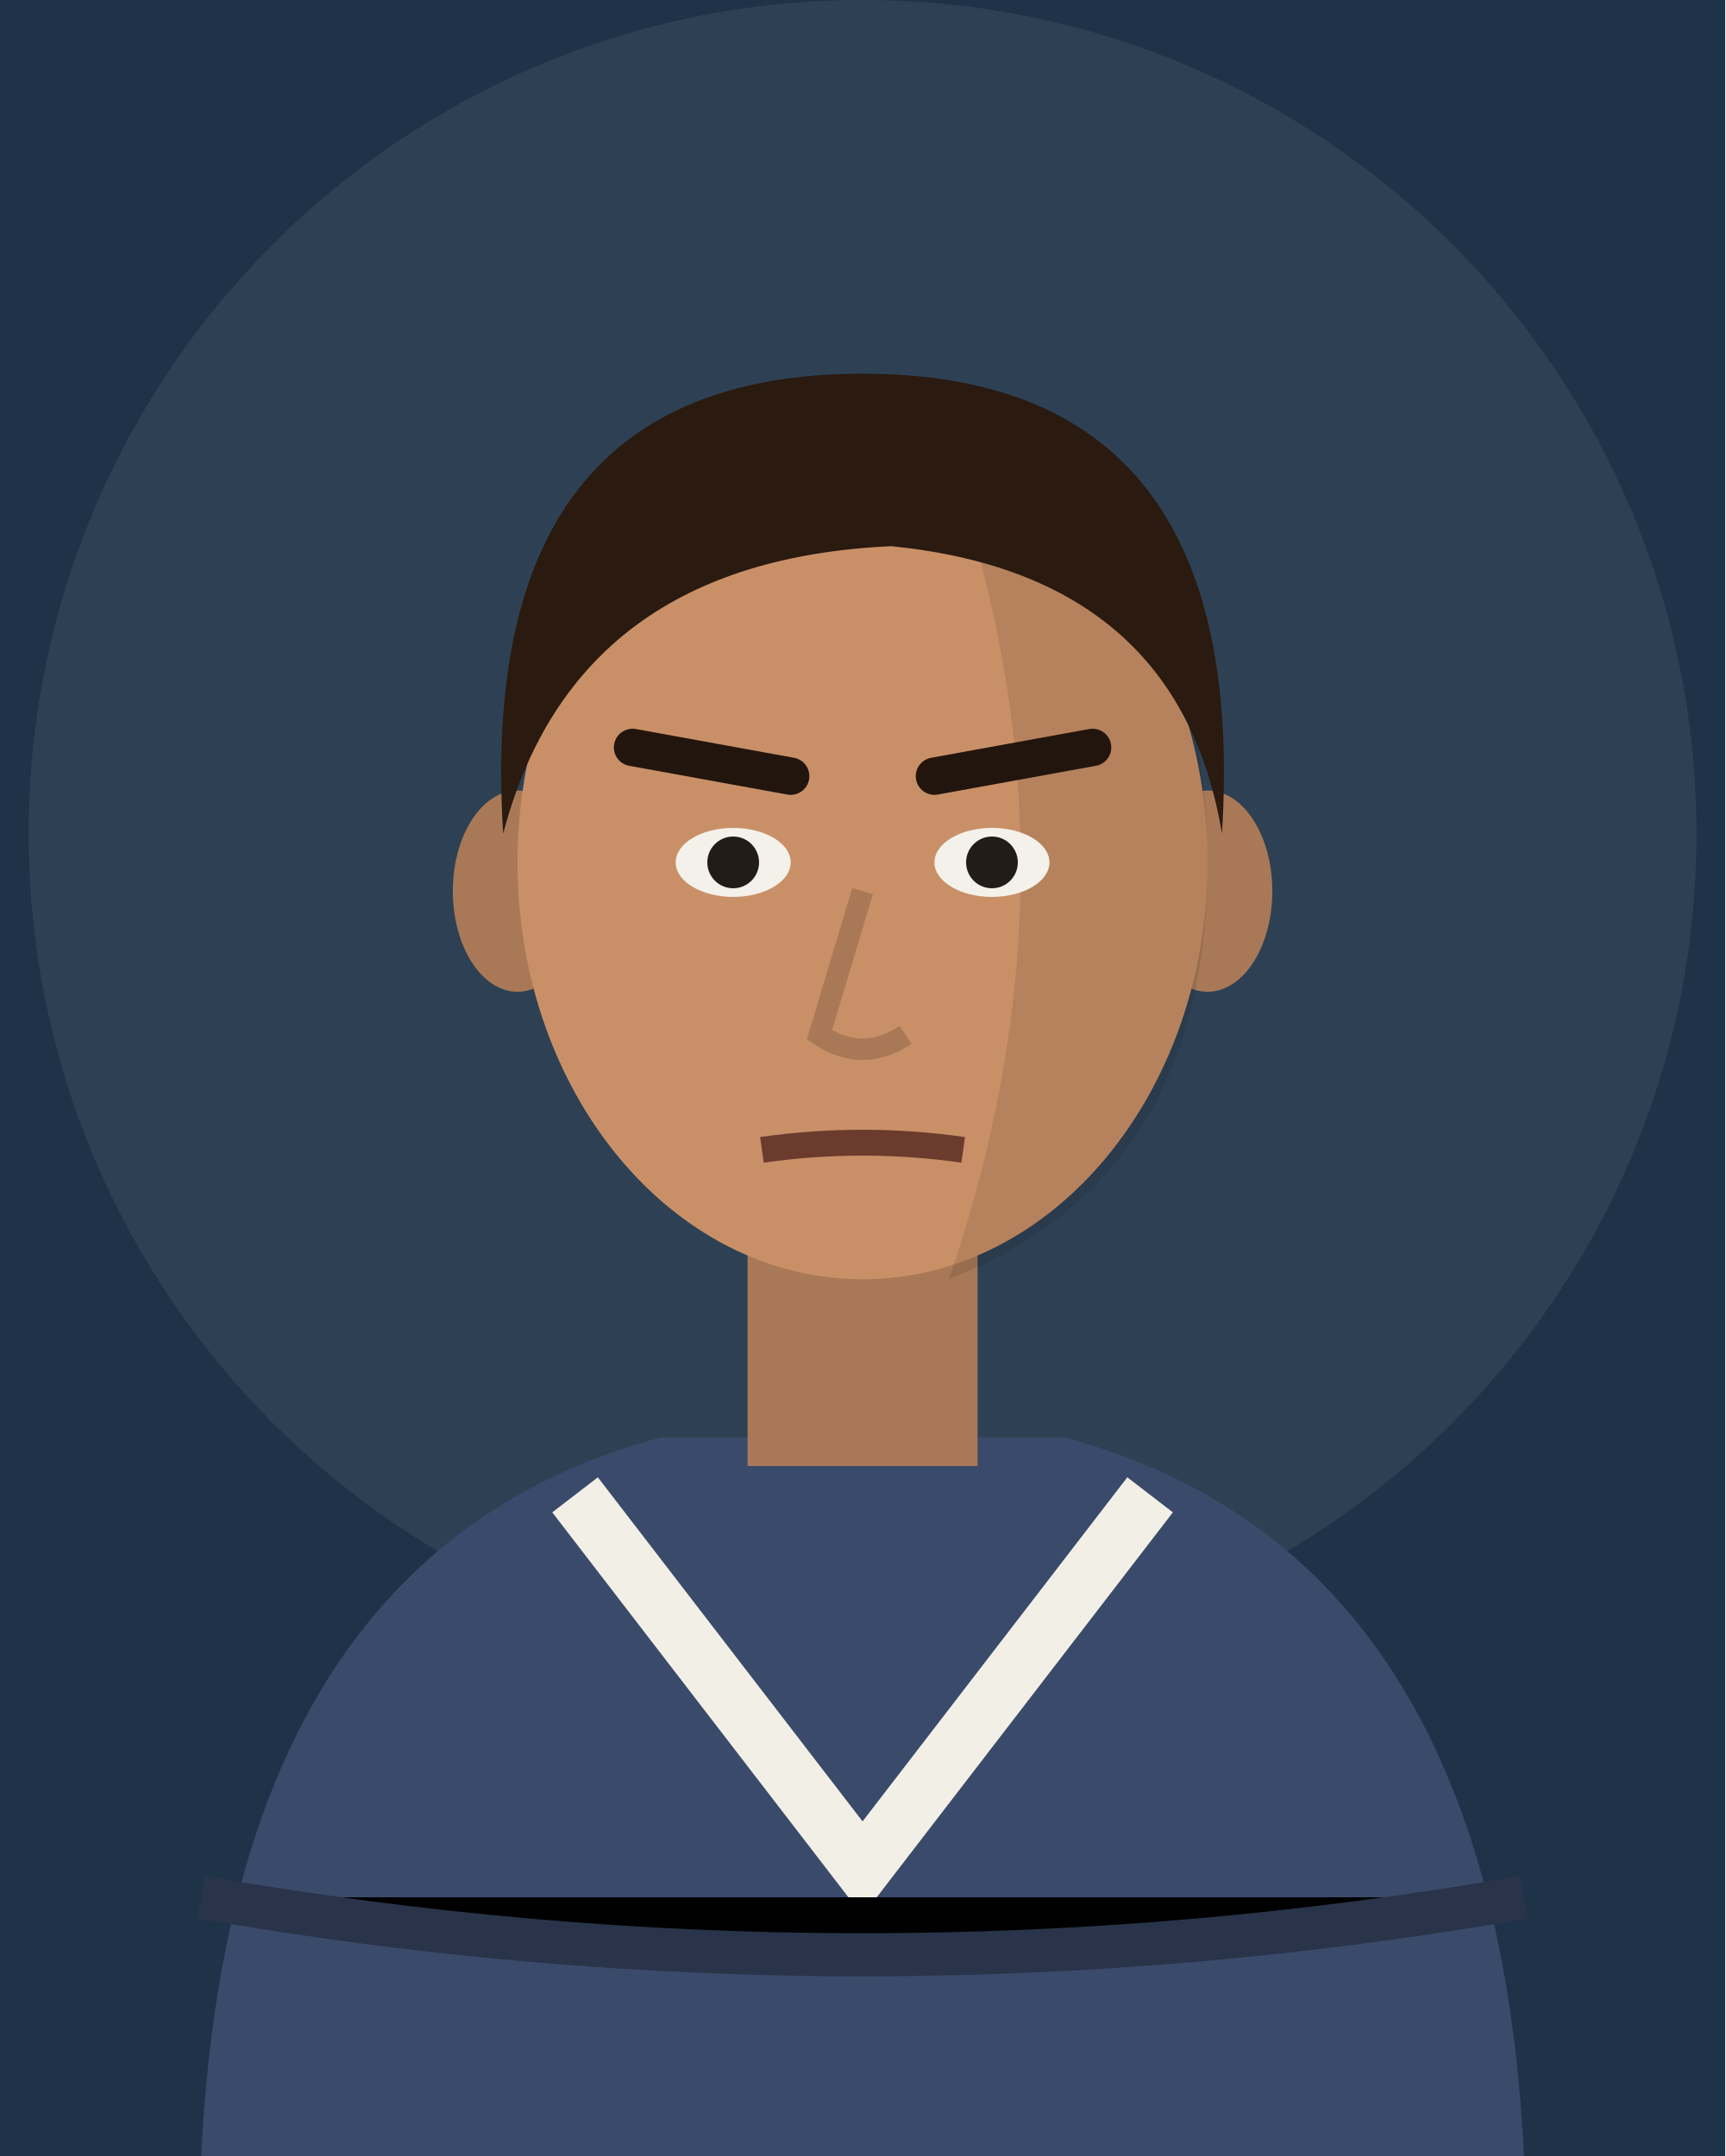
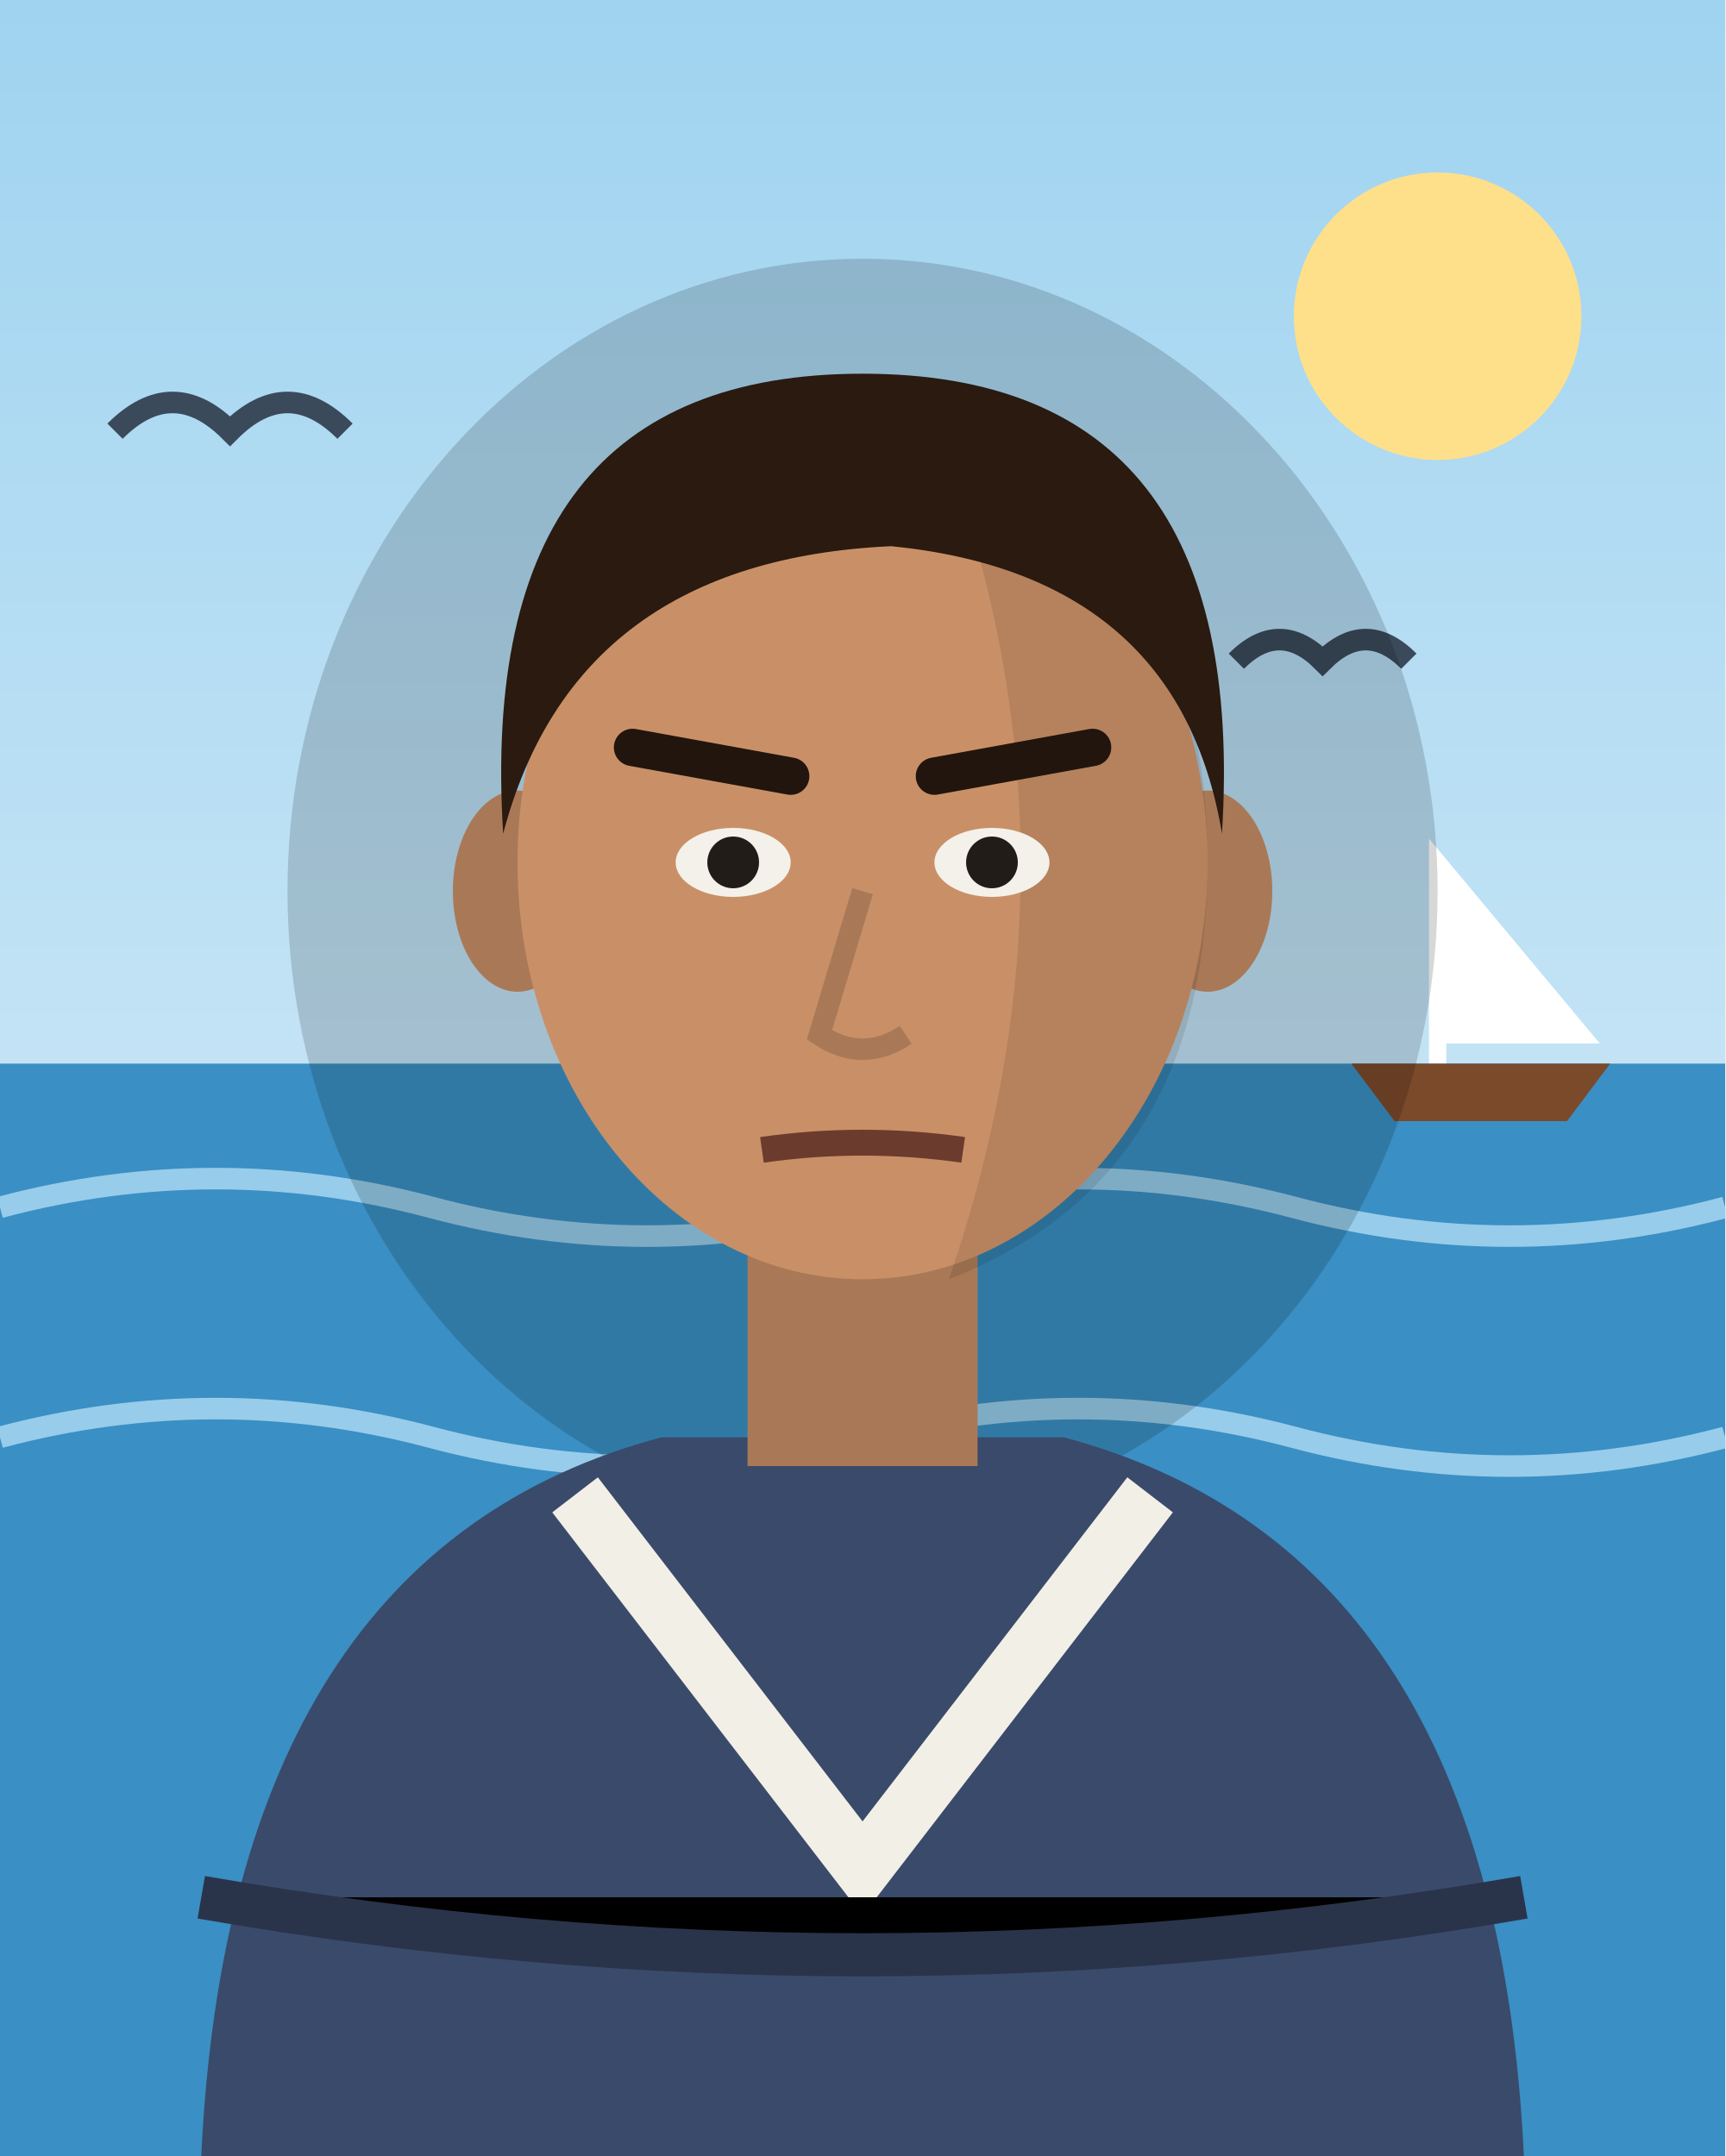
<svg xmlns="http://www.w3.org/2000/svg" viewBox="0 0 120 150" role="img" aria-label="Diego de Ayamonte">
  <style>.fx{transform-box:fill-box;transform-origin:center}.tw{animation:tw 3s ease-in-out infinite}.pu{animation:pu 4s ease-in-out infinite}@keyframes tw{50%{opacity:.25}}@keyframes pu{50%{opacity:.55}}@keyframes spin{to{transform:rotate(360deg)}}@media (prefers-reduced-motion:reduce){*{animation:none!important}}</style>
-   <rect width="120" height="150" fill="#1f3348" />
-   <circle cx="60" cy="58" r="58" fill="#fff" opacity=".07" />
+   <defs>
+     <linearGradient id="s15" x1="0" y1="0" x2="0" y2="1">
+       <stop offset="0" stop-color="#9fd3f0" />
+       <stop offset="1" stop-color="#e8f4fa" />
+     </linearGradient>
+   </defs>
+   <rect width="120" height="150" fill="url(#s15)" />
+   <circle cx="100" cy="22" r="10" fill="#ffe08a" />
+   <rect y="74" width="120" height="76" fill="#3a8fc4" />
+   <path d="M0 84 Q15 80 30 84 T60 84 T90 84 T120 84 M0 100 Q15 96 30 100 T60 100 T90 100 T120 100" stroke="#bfe6fb" stroke-width="1.5" fill="none" opacity=".7" />
+   <path d="M8 30 q4 -4 8 0 q4 -4 8 0 M86 46 q3 -3 6 0 q3 -3 6 0" stroke="#3a4a5a" stroke-width="1.5" fill="none" />
+   <path d="M100 60 L100 74 M100 60 L110 72 H100Z" stroke="#fff" stroke-width="1.2" fill="#fff" />
+   <path d="M94 74 H112 L109 78 H97Z" fill="#7a4a2a" />
+   <ellipse cx="60" cy="62" rx="40" ry="44" fill="#000" opacity=".16" />
  <path d="M14 150 Q16 108 46 100 H74 Q104 108 106 150Z" fill="#3a4a6a" />
  <path d="M40 104 L60 130 L80 104" stroke="#f2efe6" stroke-width="4" fill="none" />
  <path d="M14 132 Q60 140 106 132" stroke="#29344a" stroke-width="3" />
  <rect x="52" y="86" width="16" height="16" fill="#a97957" />
  <ellipse cx="36" cy="62" rx="4.5" ry="7" fill="#a97957" />
  <ellipse cx="84" cy="62" rx="4.5" ry="7" fill="#a97957" />
  <ellipse cx="60" cy="60" rx="24" ry="29" fill="#c99067" />
  <path d="M66 32 Q84 38 84 60 Q84 82 66 89 Q76 60 66 32Z" fill="#000" opacity=".1" />
  <path d="M35 58 Q33 26 60 26 Q87 26 85 58 Q82 40 62 38 Q40 39 35 58Z" fill="#2a1a10" />
  <path d="M44 52 L55 54 M65 54 L76 52" stroke="#22150d" stroke-width="2.6" stroke-linecap="round" />
  <ellipse cx="51" cy="60" rx="4" ry="2.4" fill="#f4f1ea" />
  <circle cx="51" cy="60" r="1.8" fill="#221c18" />
  <ellipse cx="69" cy="60" rx="4" ry="2.4" fill="#f4f1ea" />
  <circle cx="69" cy="60" r="1.8" fill="#221c18" />
  <path d="M60 62 L57 72 Q60 74 63 72" fill="none" stroke="#a97957" stroke-width="1.5" />
  <path d="M53 80 Q60 79 67 80" stroke="#6b3b2e" stroke-width="1.8" fill="none" />
</svg>
